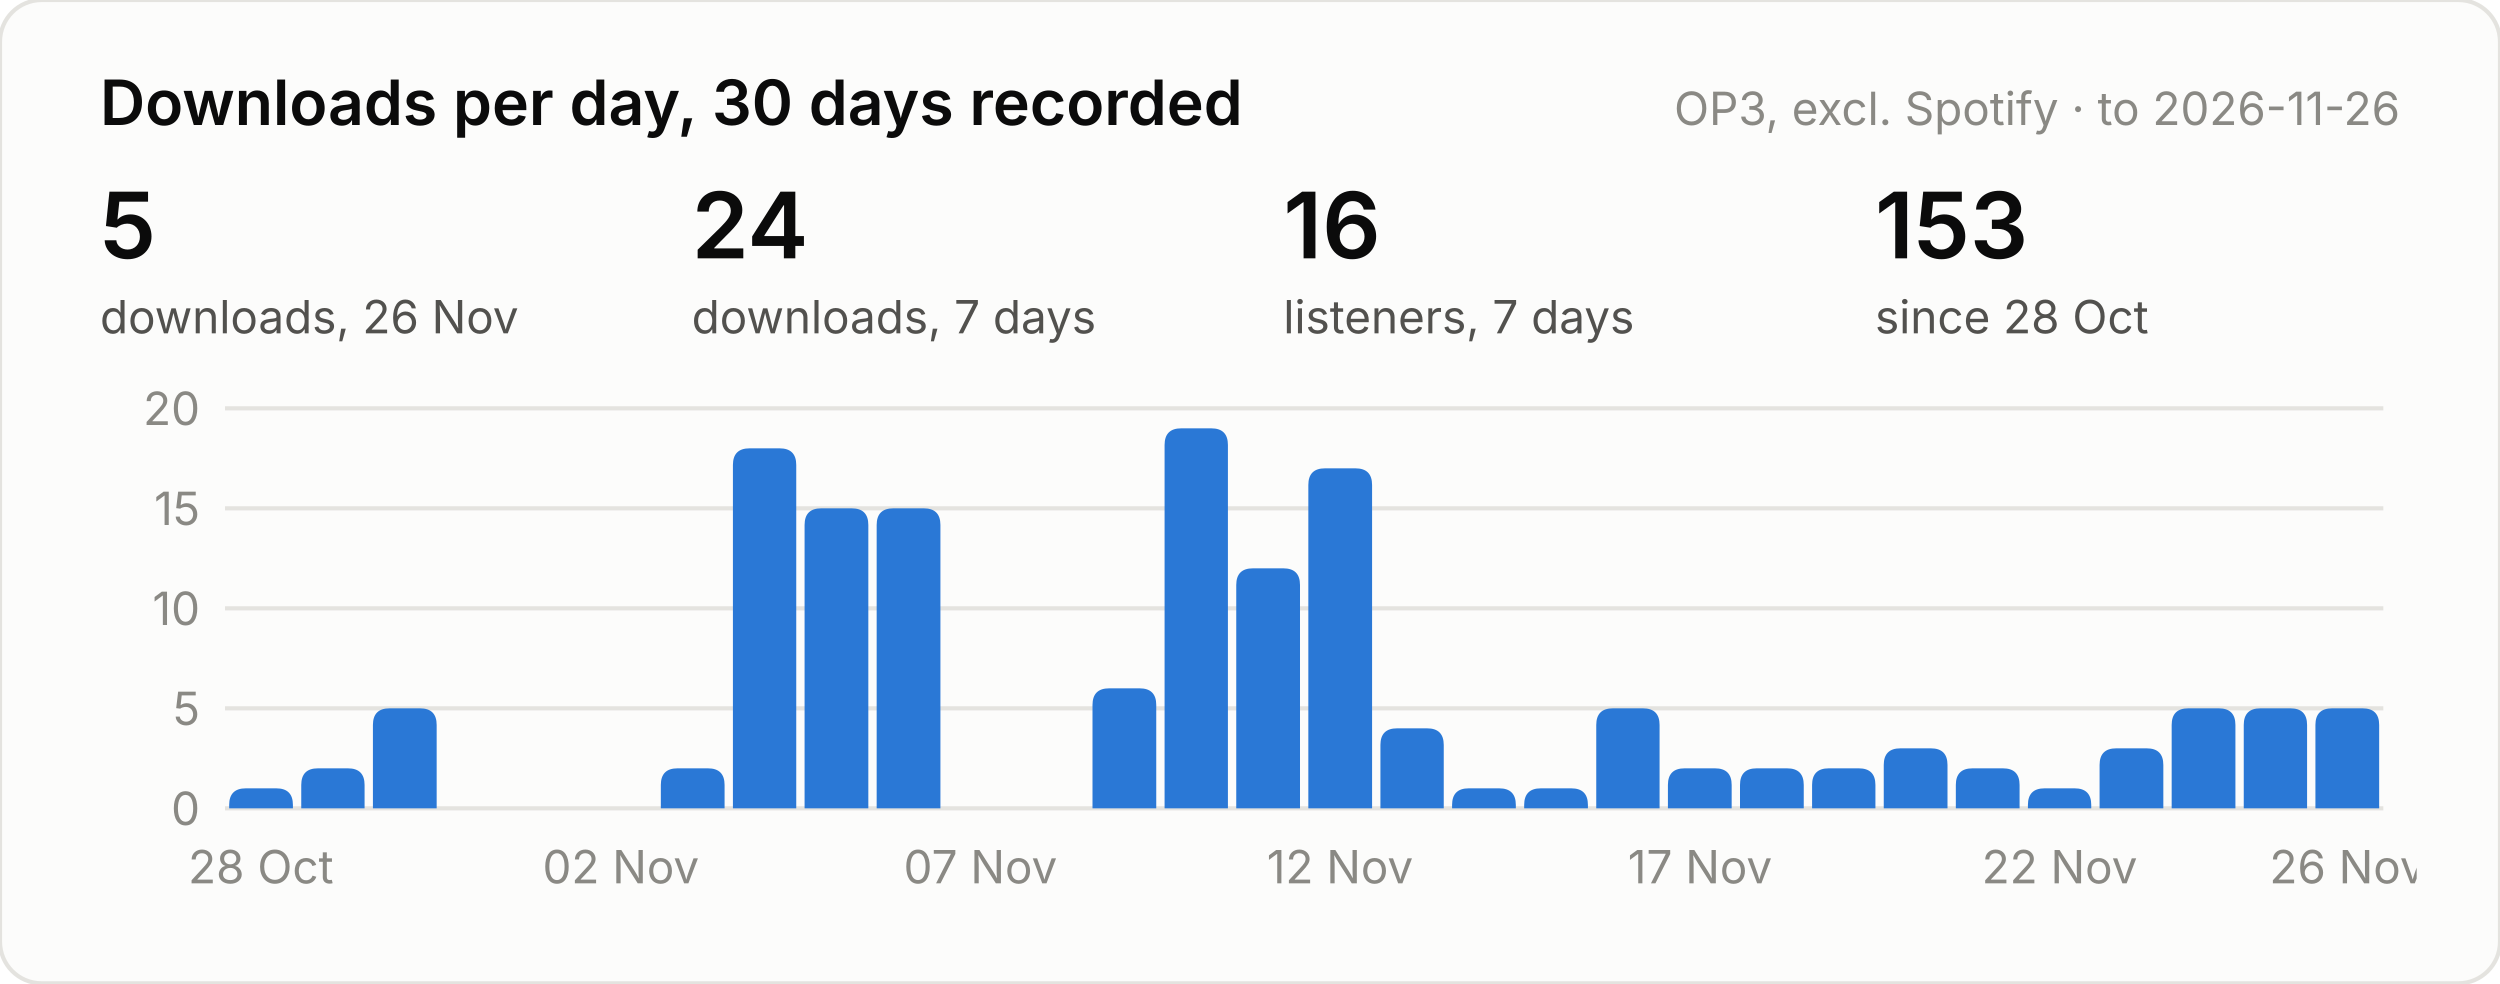
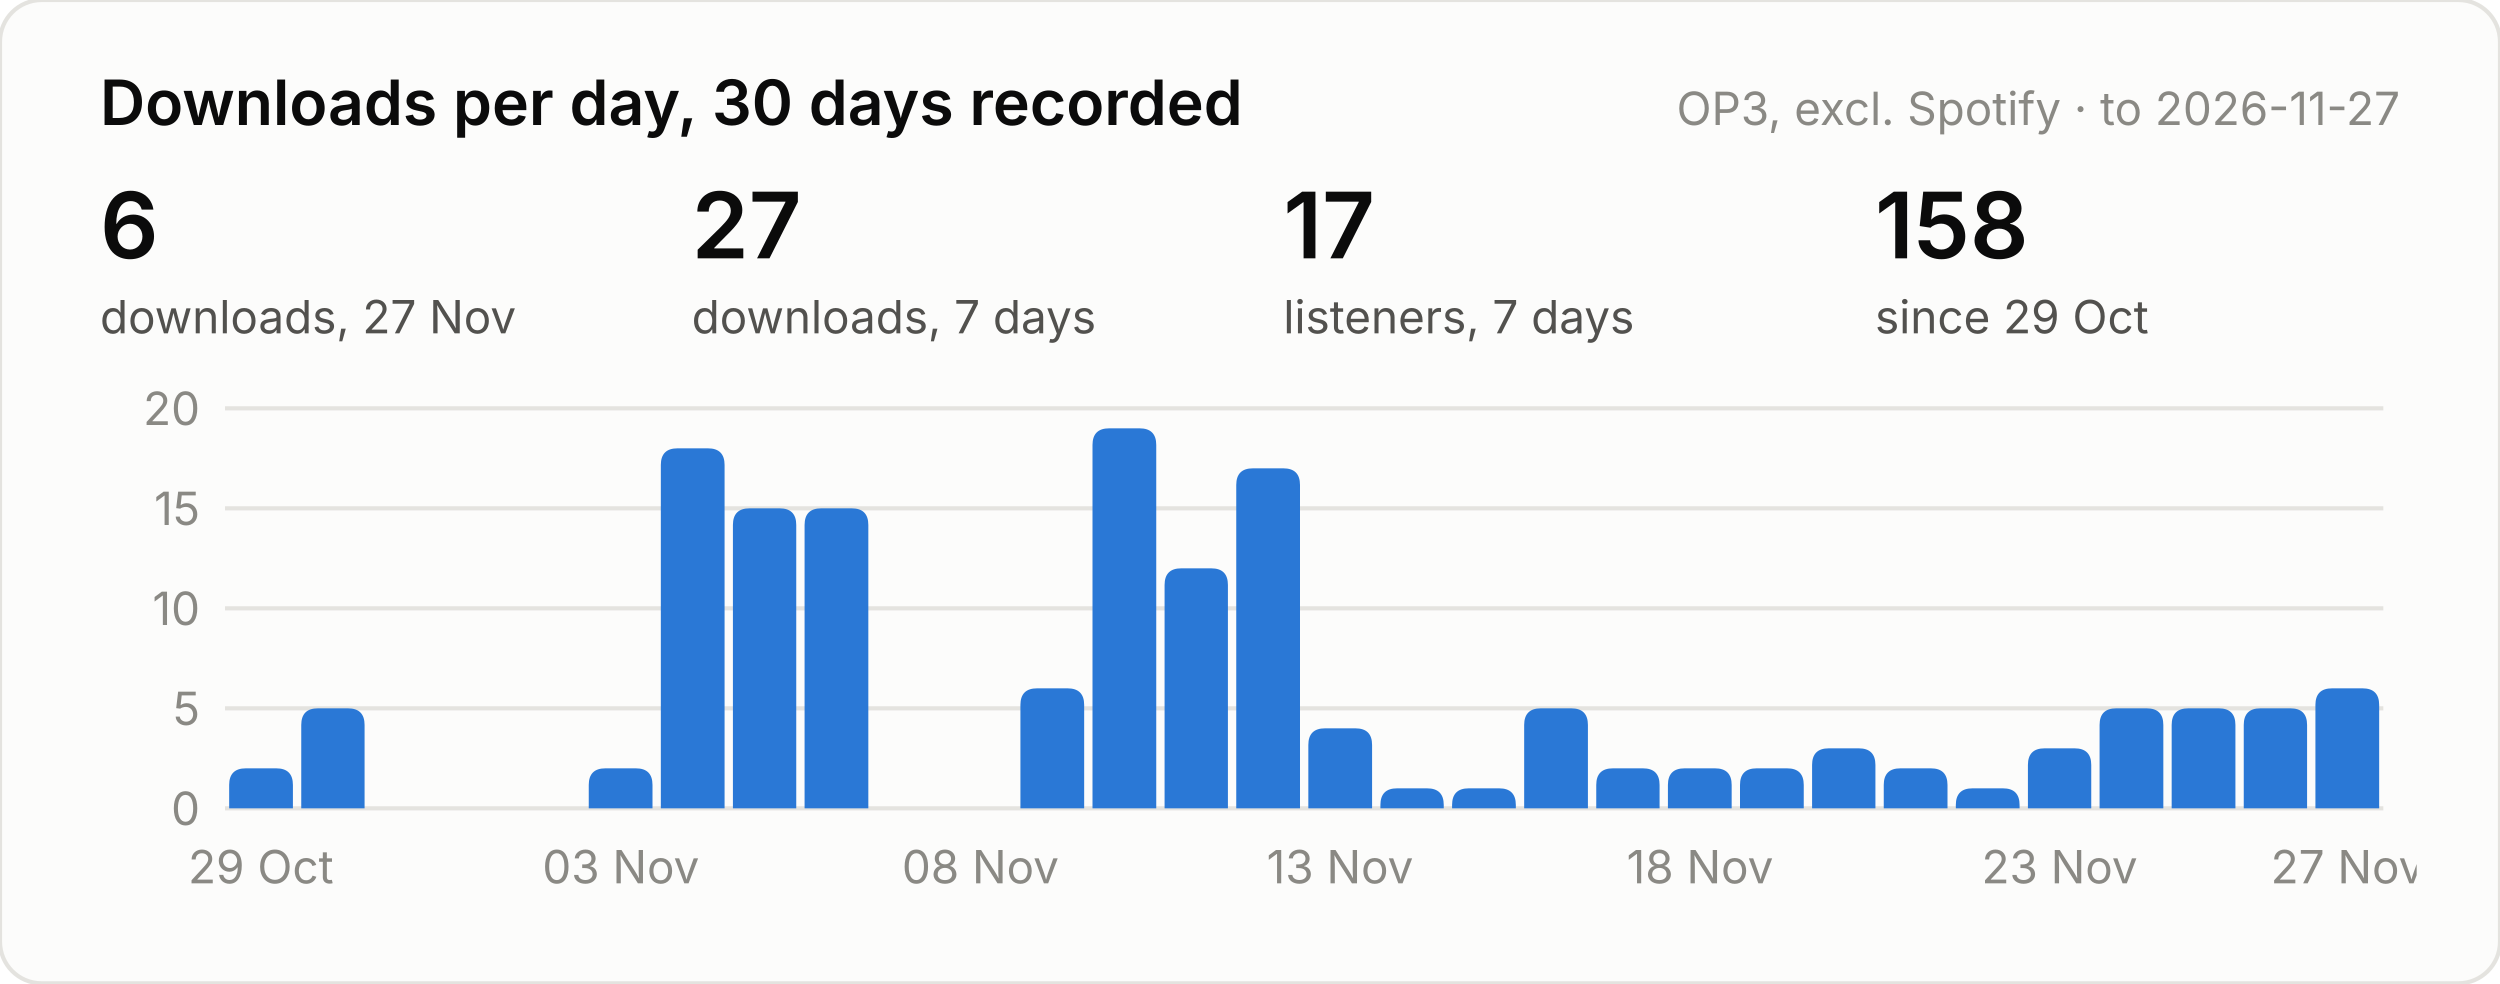
- <svg xmlns="http://www.w3.org/2000/svg" viewBox="0 0 600 236" width="600" height="236" role="img" aria-label="Podcast downloads: 24 in the last 7 days">
+ <svg xmlns="http://www.w3.org/2000/svg" viewBox="0 0 600 236" width="600" height="236" role="img" aria-label="Podcast downloads: 27 in the last 7 days">
  <style>text { font-family:system-ui,-apple-system,'Segoe UI',sans-serif; fill:#8a8984; font-size:11px; }
.h { fill:#0b0b0b; font-size:15px; font-weight:600; } .v { fill:#0b0b0b; font-size:22px; font-weight:600; }
.k { fill:#52514e; font-size:11px; } .grid { stroke:#e4e3df; } .bar { fill:#2a78d6; } .bar.today { opacity:.5; }
.gap { stroke:#8a8984; stroke-dasharray:2 2; } .hit { fill:none; }</style>
  <rect width="600" height="236" rx="10" fill="#fcfcfb" stroke="#e4e3df" />
  <text x="24" y="30" class="h">Downloads per day, 30 days recorded</text>
-   <text x="576" y="30" text-anchor="end">OP3, excl. Spotify · to 2026-11-26</text>
-   <text x="24" y="62" class="v">5</text>
-   <text x="24" y="80" class="k">downloads, 26 Nov</text>
-   <text x="166" y="62" class="v">24</text>
+   <text x="576" y="30" text-anchor="end">OP3, excl. Spotify · to 2026-11-27</text>
+   <text x="24" y="62" class="v">6</text>
+   <text x="24" y="80" class="k">downloads, 27 Nov</text>
+   <text x="166" y="62" class="v">27</text>
  <text x="166" y="80" class="k">downloads, 7 days</text>
-   <text x="308" y="62" class="v">16</text>
+   <text x="308" y="62" class="v">17</text>
  <text x="308" y="80" class="k">listeners, 7 days</text>
-   <text x="450" y="62" class="v">153</text>
-   <text x="450" y="80" class="k">since 28 Oct</text>
+   <text x="450" y="62" class="v">158</text>
+   <text x="450" y="80" class="k">since 29 Oct</text>
  <svg x="20" y="88" width="560" height="130" viewBox="0 0 560 130" role="img" aria-label="Downloads per day, 30 days">
    <line class="grid" x1="34" x2="552" y1="106.0" y2="106.0" />
    <text x="28" y="110.0" text-anchor="end">0</text>
    <line class="grid" x1="34" x2="552" y1="82.0" y2="82.0" />
    <text x="28" y="86.0" text-anchor="end">5</text>
    <line class="grid" x1="34" x2="552" y1="58.0" y2="58.0" />
    <text x="28" y="62.0" text-anchor="end">10</text>
    <line class="grid" x1="34" x2="552" y1="34.0" y2="34.0" />
    <text x="28" y="38.0" text-anchor="end">15</text>
    <line class="grid" x1="34" x2="552" y1="10.0" y2="10.0" />
    <text x="28" y="14.0" text-anchor="end">20</text>
    <g class="col">
      <rect class="hit" x="34.0" y="10" width="17.3" height="96" />
-       <path class="bar" d="M35.0,106.0V105.2Q35.0,101.2 39.0,101.2H46.3Q50.3,101.2 50.3,105.2V106.0Z" />
+       <path class="bar" d="M35.0,106.0V100.4Q35.0,96.4 39.0,96.4H46.3Q50.3,96.4 50.3,100.4V106.0Z" />
    </g>
-     <text x="42.6" y="124" text-anchor="middle">28 Oct</text>
+     <text x="42.6" y="124" text-anchor="middle">29 Oct</text>
    <g class="col">
      <rect class="hit" x="51.3" y="10" width="17.3" height="96" />
-       <path class="bar" d="M52.3,106.0V100.4Q52.3,96.4 56.3,96.4H63.5Q67.5,96.4 67.5,100.4V106.0Z" />
+       <path class="bar" d="M52.3,106.0V86.0Q52.3,82.0 56.3,82.0H63.5Q67.5,82.0 67.5,86.0V106.0Z" />
    </g>
    <g class="col">
      <rect class="hit" x="68.5" y="10" width="17.3" height="96" />
-       <path class="bar" d="M69.5,106.0V86.0Q69.5,82.0 73.5,82.0H80.8Q84.8,82.0 84.8,86.0V106.0Z" />
    </g>
    <g class="col">
      <rect class="hit" x="85.8" y="10" width="17.3" height="96" />
    </g>
    <g class="col">
      <rect class="hit" x="103.1" y="10" width="17.3" height="96" />
    </g>
    <g class="col">
      <rect class="hit" x="120.3" y="10" width="17.3" height="96" />
+       <path class="bar" d="M121.3,106.0V100.4Q121.3,96.4 125.3,96.4H132.6Q136.6,96.4 136.6,100.4V106.0Z" />
    </g>
-     <text x="129.0" y="124" text-anchor="middle">02 Nov</text>
+     <text x="129.0" y="124" text-anchor="middle">03 Nov</text>
    <g class="col">
      <rect class="hit" x="137.6" y="10" width="17.3" height="96" />
-       <path class="bar" d="M138.6,106.0V100.4Q138.6,96.4 142.6,96.4H149.9Q153.9,96.4 153.9,100.4V106.0Z" />
+       <path class="bar" d="M138.6,106.0V23.6Q138.6,19.6 142.6,19.6H149.9Q153.9,19.6 153.9,23.6V106.0Z" />
    </g>
    <g class="col">
      <rect class="hit" x="154.9" y="10" width="17.3" height="96" />
-       <path class="bar" d="M155.9,106.0V23.6Q155.9,19.6 159.9,19.6H167.1Q171.1,19.6 171.1,23.6V106.0Z" />
+       <path class="bar" d="M155.9,106.0V38.0Q155.9,34.0 159.9,34.0H167.1Q171.1,34.0 171.1,38.0V106.0Z" />
    </g>
    <g class="col">
      <rect class="hit" x="172.1" y="10" width="17.3" height="96" />
      <path class="bar" d="M173.1,106.0V38.0Q173.1,34.0 177.1,34.0H184.4Q188.4,34.0 188.4,38.0V106.0Z" />
    </g>
    <g class="col">
      <rect class="hit" x="189.4" y="10" width="17.3" height="96" />
-       <path class="bar" d="M190.4,106.0V38.0Q190.4,34.0 194.4,34.0H201.7Q205.7,34.0 205.7,38.0V106.0Z" />
    </g>
    <g class="col">
      <rect class="hit" x="206.7" y="10" width="17.3" height="96" />
    </g>
-     <text x="215.3" y="124" text-anchor="middle">07 Nov</text>
+     <text x="215.3" y="124" text-anchor="middle">08 Nov</text>
    <g class="col">
      <rect class="hit" x="223.9" y="10" width="17.3" height="96" />
+       <path class="bar" d="M224.9,106.0V81.2Q224.9,77.2 228.9,77.2H236.2Q240.2,77.2 240.2,81.2V106.0Z" />
    </g>
    <g class="col">
      <rect class="hit" x="241.2" y="10" width="17.3" height="96" />
-       <path class="bar" d="M242.2,106.0V81.2Q242.2,77.2 246.2,77.2H253.5Q257.5,77.2 257.5,81.2V106.0Z" />
+       <path class="bar" d="M242.2,106.0V18.8Q242.2,14.8 246.2,14.8H253.5Q257.5,14.8 257.5,18.8V106.0Z" />
    </g>
    <g class="col">
      <rect class="hit" x="258.5" y="10" width="17.3" height="96" />
-       <path class="bar" d="M259.5,106.0V18.8Q259.5,14.8 263.5,14.8H270.7Q274.7,14.8 274.7,18.8V106.0Z" />
+       <path class="bar" d="M259.5,106.0V52.4Q259.5,48.4 263.5,48.4H270.7Q274.7,48.4 274.7,52.4V106.0Z" />
    </g>
    <g class="col">
      <rect class="hit" x="275.7" y="10" width="17.3" height="96" />
-       <path class="bar" d="M276.7,106.0V52.4Q276.7,48.4 280.7,48.4H288.0Q292.0,48.4 292.0,52.4V106.0Z" />
+       <path class="bar" d="M276.7,106.0V28.4Q276.7,24.4 280.7,24.4H288.0Q292.0,24.4 292.0,28.4V106.0Z" />
    </g>
    <g class="col">
      <rect class="hit" x="293.0" y="10" width="17.3" height="96" />
-       <path class="bar" d="M294.0,106.0V28.4Q294.0,24.4 298.0,24.4H305.3Q309.3,24.4 309.3,28.4V106.0Z" />
+       <path class="bar" d="M294.0,106.0V90.8Q294.0,86.8 298.0,86.8H305.3Q309.3,86.8 309.3,90.8V106.0Z" />
    </g>
-     <text x="301.6" y="124" text-anchor="middle">12 Nov</text>
+     <text x="301.6" y="124" text-anchor="middle">13 Nov</text>
    <g class="col">
      <rect class="hit" x="310.3" y="10" width="17.3" height="96" />
-       <path class="bar" d="M311.3,106.0V90.8Q311.3,86.8 315.3,86.8H322.5Q326.5,86.8 326.5,90.8V106.0Z" />
+       <path class="bar" d="M311.3,106.0V105.2Q311.3,101.2 315.3,101.2H322.5Q326.5,101.2 326.5,105.2V106.0Z" />
    </g>
    <g class="col">
      <rect class="hit" x="327.5" y="10" width="17.3" height="96" />
      <path class="bar" d="M328.5,106.0V105.2Q328.5,101.2 332.5,101.2H339.8Q343.8,101.2 343.8,105.2V106.0Z" />
    </g>
    <g class="col">
      <rect class="hit" x="344.8" y="10" width="17.3" height="96" />
-       <path class="bar" d="M345.8,106.0V105.2Q345.8,101.2 349.8,101.2H357.1Q361.1,101.2 361.1,105.2V106.0Z" />
+       <path class="bar" d="M345.8,106.0V86.0Q345.8,82.0 349.8,82.0H357.1Q361.1,82.0 361.1,86.0V106.0Z" />
    </g>
    <g class="col">
      <rect class="hit" x="362.1" y="10" width="17.3" height="96" />
-       <path class="bar" d="M363.1,106.0V86.0Q363.1,82.0 367.1,82.0H374.3Q378.3,82.0 378.3,86.0V106.0Z" />
+       <path class="bar" d="M363.1,106.0V100.4Q363.1,96.4 367.1,96.4H374.3Q378.3,96.4 378.3,100.4V106.0Z" />
    </g>
    <g class="col">
      <rect class="hit" x="379.3" y="10" width="17.3" height="96" />
      <path class="bar" d="M380.3,106.0V100.4Q380.3,96.4 384.3,96.4H391.6Q395.6,96.4 395.6,100.4V106.0Z" />
    </g>
-     <text x="388.0" y="124" text-anchor="middle">17 Nov</text>
+     <text x="388.0" y="124" text-anchor="middle">18 Nov</text>
    <g class="col">
      <rect class="hit" x="396.6" y="10" width="17.3" height="96" />
      <path class="bar" d="M397.6,106.0V100.4Q397.6,96.4 401.6,96.4H408.9Q412.9,96.4 412.9,100.4V106.0Z" />
    </g>
    <g class="col">
      <rect class="hit" x="413.9" y="10" width="17.3" height="96" />
-       <path class="bar" d="M414.9,106.0V100.4Q414.9,96.4 418.9,96.4H426.1Q430.1,96.4 430.1,100.4V106.0Z" />
+       <path class="bar" d="M414.9,106.0V95.6Q414.9,91.6 418.9,91.6H426.1Q430.1,91.6 430.1,95.6V106.0Z" />
    </g>
    <g class="col">
      <rect class="hit" x="431.1" y="10" width="17.3" height="96" />
-       <path class="bar" d="M432.1,106.0V95.6Q432.1,91.6 436.1,91.6H443.4Q447.4,91.6 447.4,95.6V106.0Z" />
+       <path class="bar" d="M432.1,106.0V100.4Q432.1,96.4 436.1,96.4H443.4Q447.4,96.4 447.4,100.4V106.0Z" />
    </g>
    <g class="col">
      <rect class="hit" x="448.4" y="10" width="17.3" height="96" />
-       <path class="bar" d="M449.4,106.0V100.4Q449.4,96.4 453.4,96.4H460.7Q464.7,96.4 464.7,100.4V106.0Z" />
+       <path class="bar" d="M449.4,106.0V105.2Q449.4,101.2 453.4,101.2H460.7Q464.7,101.2 464.7,105.2V106.0Z" />
    </g>
    <g class="col">
      <rect class="hit" x="465.7" y="10" width="17.3" height="96" />
-       <path class="bar" d="M466.7,106.0V105.2Q466.7,101.2 470.7,101.2H477.9Q481.9,101.2 481.9,105.2V106.0Z" />
+       <path class="bar" d="M466.7,106.0V95.6Q466.7,91.6 470.7,91.6H477.9Q481.9,91.6 481.9,95.6V106.0Z" />
    </g>
-     <text x="474.3" y="124" text-anchor="middle">22 Nov</text>
+     <text x="474.3" y="124" text-anchor="middle">23 Nov</text>
    <g class="col">
      <rect class="hit" x="482.9" y="10" width="17.3" height="96" />
-       <path class="bar" d="M483.9,106.0V95.6Q483.9,91.6 487.9,91.6H495.2Q499.2,91.6 499.2,95.6V106.0Z" />
+       <path class="bar" d="M483.9,106.0V86.0Q483.9,82.0 487.9,82.0H495.2Q499.2,82.0 499.2,86.0V106.0Z" />
    </g>
    <g class="col">
      <rect class="hit" x="500.2" y="10" width="17.3" height="96" />
      <path class="bar" d="M501.2,106.0V86.0Q501.2,82.0 505.2,82.0H512.5Q516.5,82.0 516.5,86.0V106.0Z" />
    </g>
    <g class="col">
      <rect class="hit" x="517.5" y="10" width="17.3" height="96" />
      <path class="bar" d="M518.5,106.0V86.0Q518.5,82.0 522.5,82.0H529.7Q533.7,82.0 533.7,86.0V106.0Z" />
    </g>
    <g class="col">
      <rect class="hit" x="534.7" y="10" width="17.3" height="96" />
-       <path class="bar" d="M535.7,106.0V86.0Q535.7,82.0 539.7,82.0H547.0Q551.0,82.0 551.0,86.0V106.0Z" />
+       <path class="bar" d="M535.7,106.0V81.2Q535.7,77.2 539.7,77.2H547.0Q551.0,77.2 551.0,81.2V106.0Z" />
    </g>
-     <text x="543.4" y="124" text-anchor="middle">26 Nov</text>
+     <text x="543.4" y="124" text-anchor="middle">27 Nov</text>
  </svg>
</svg>
